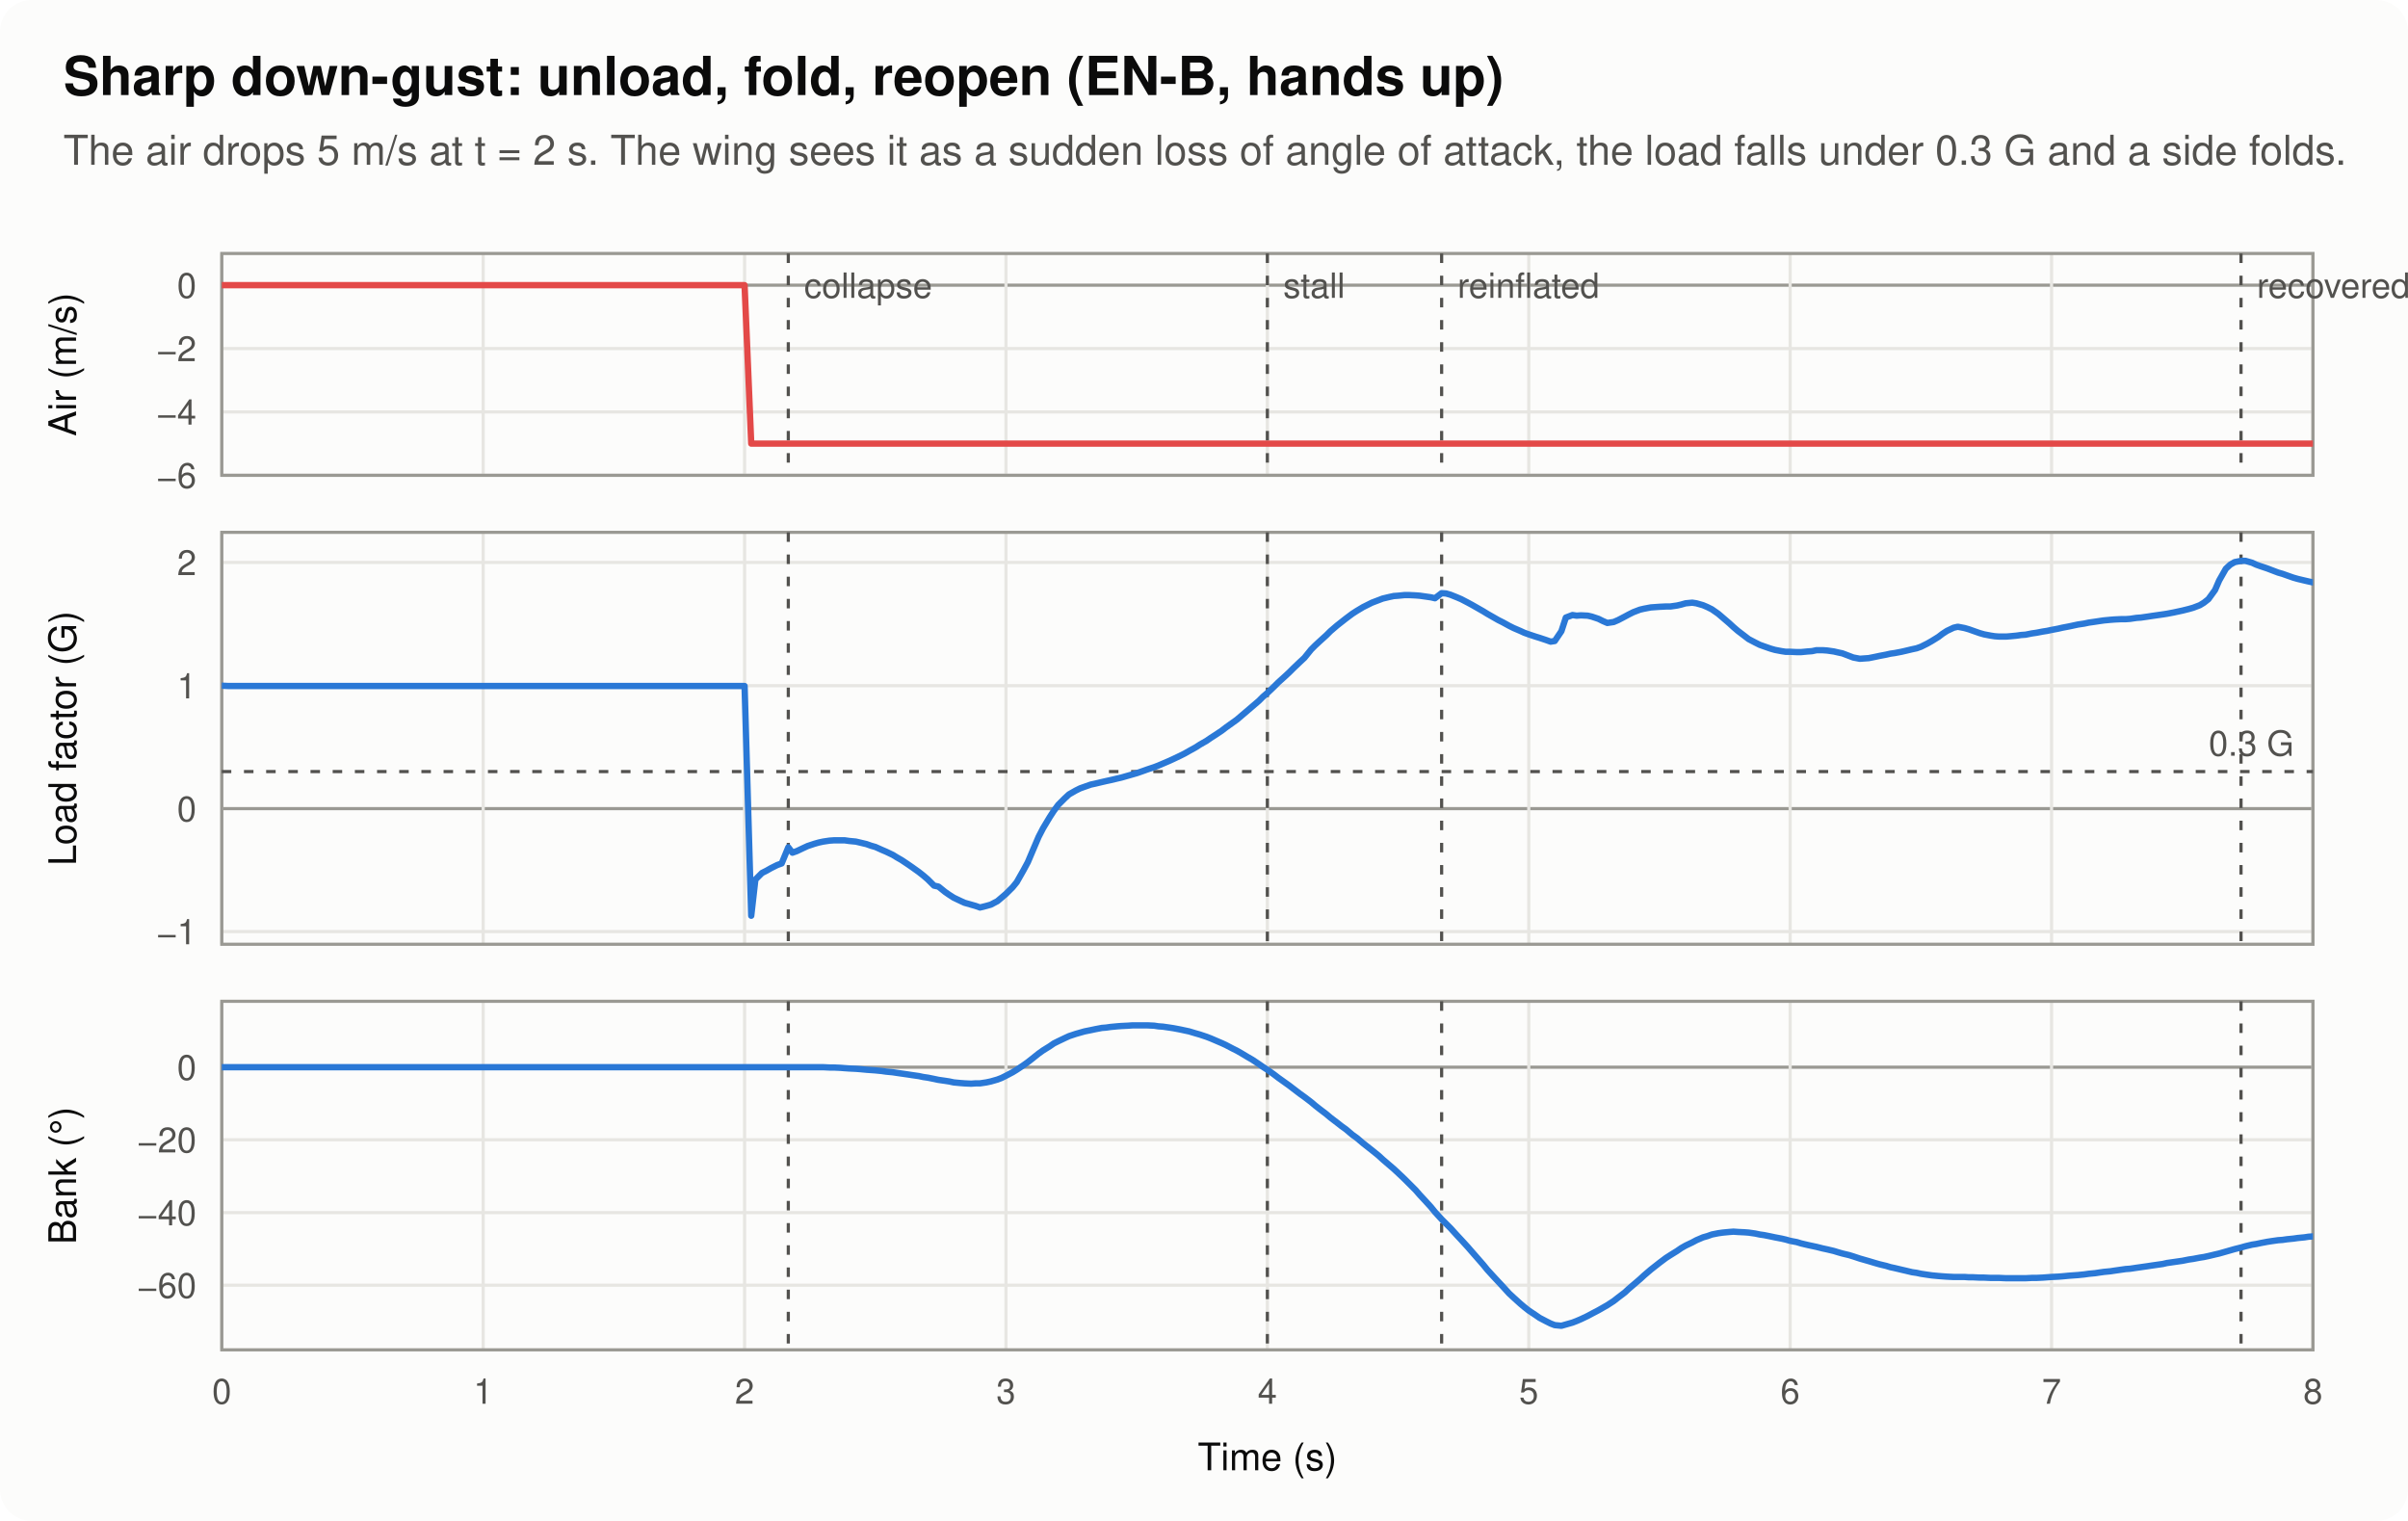
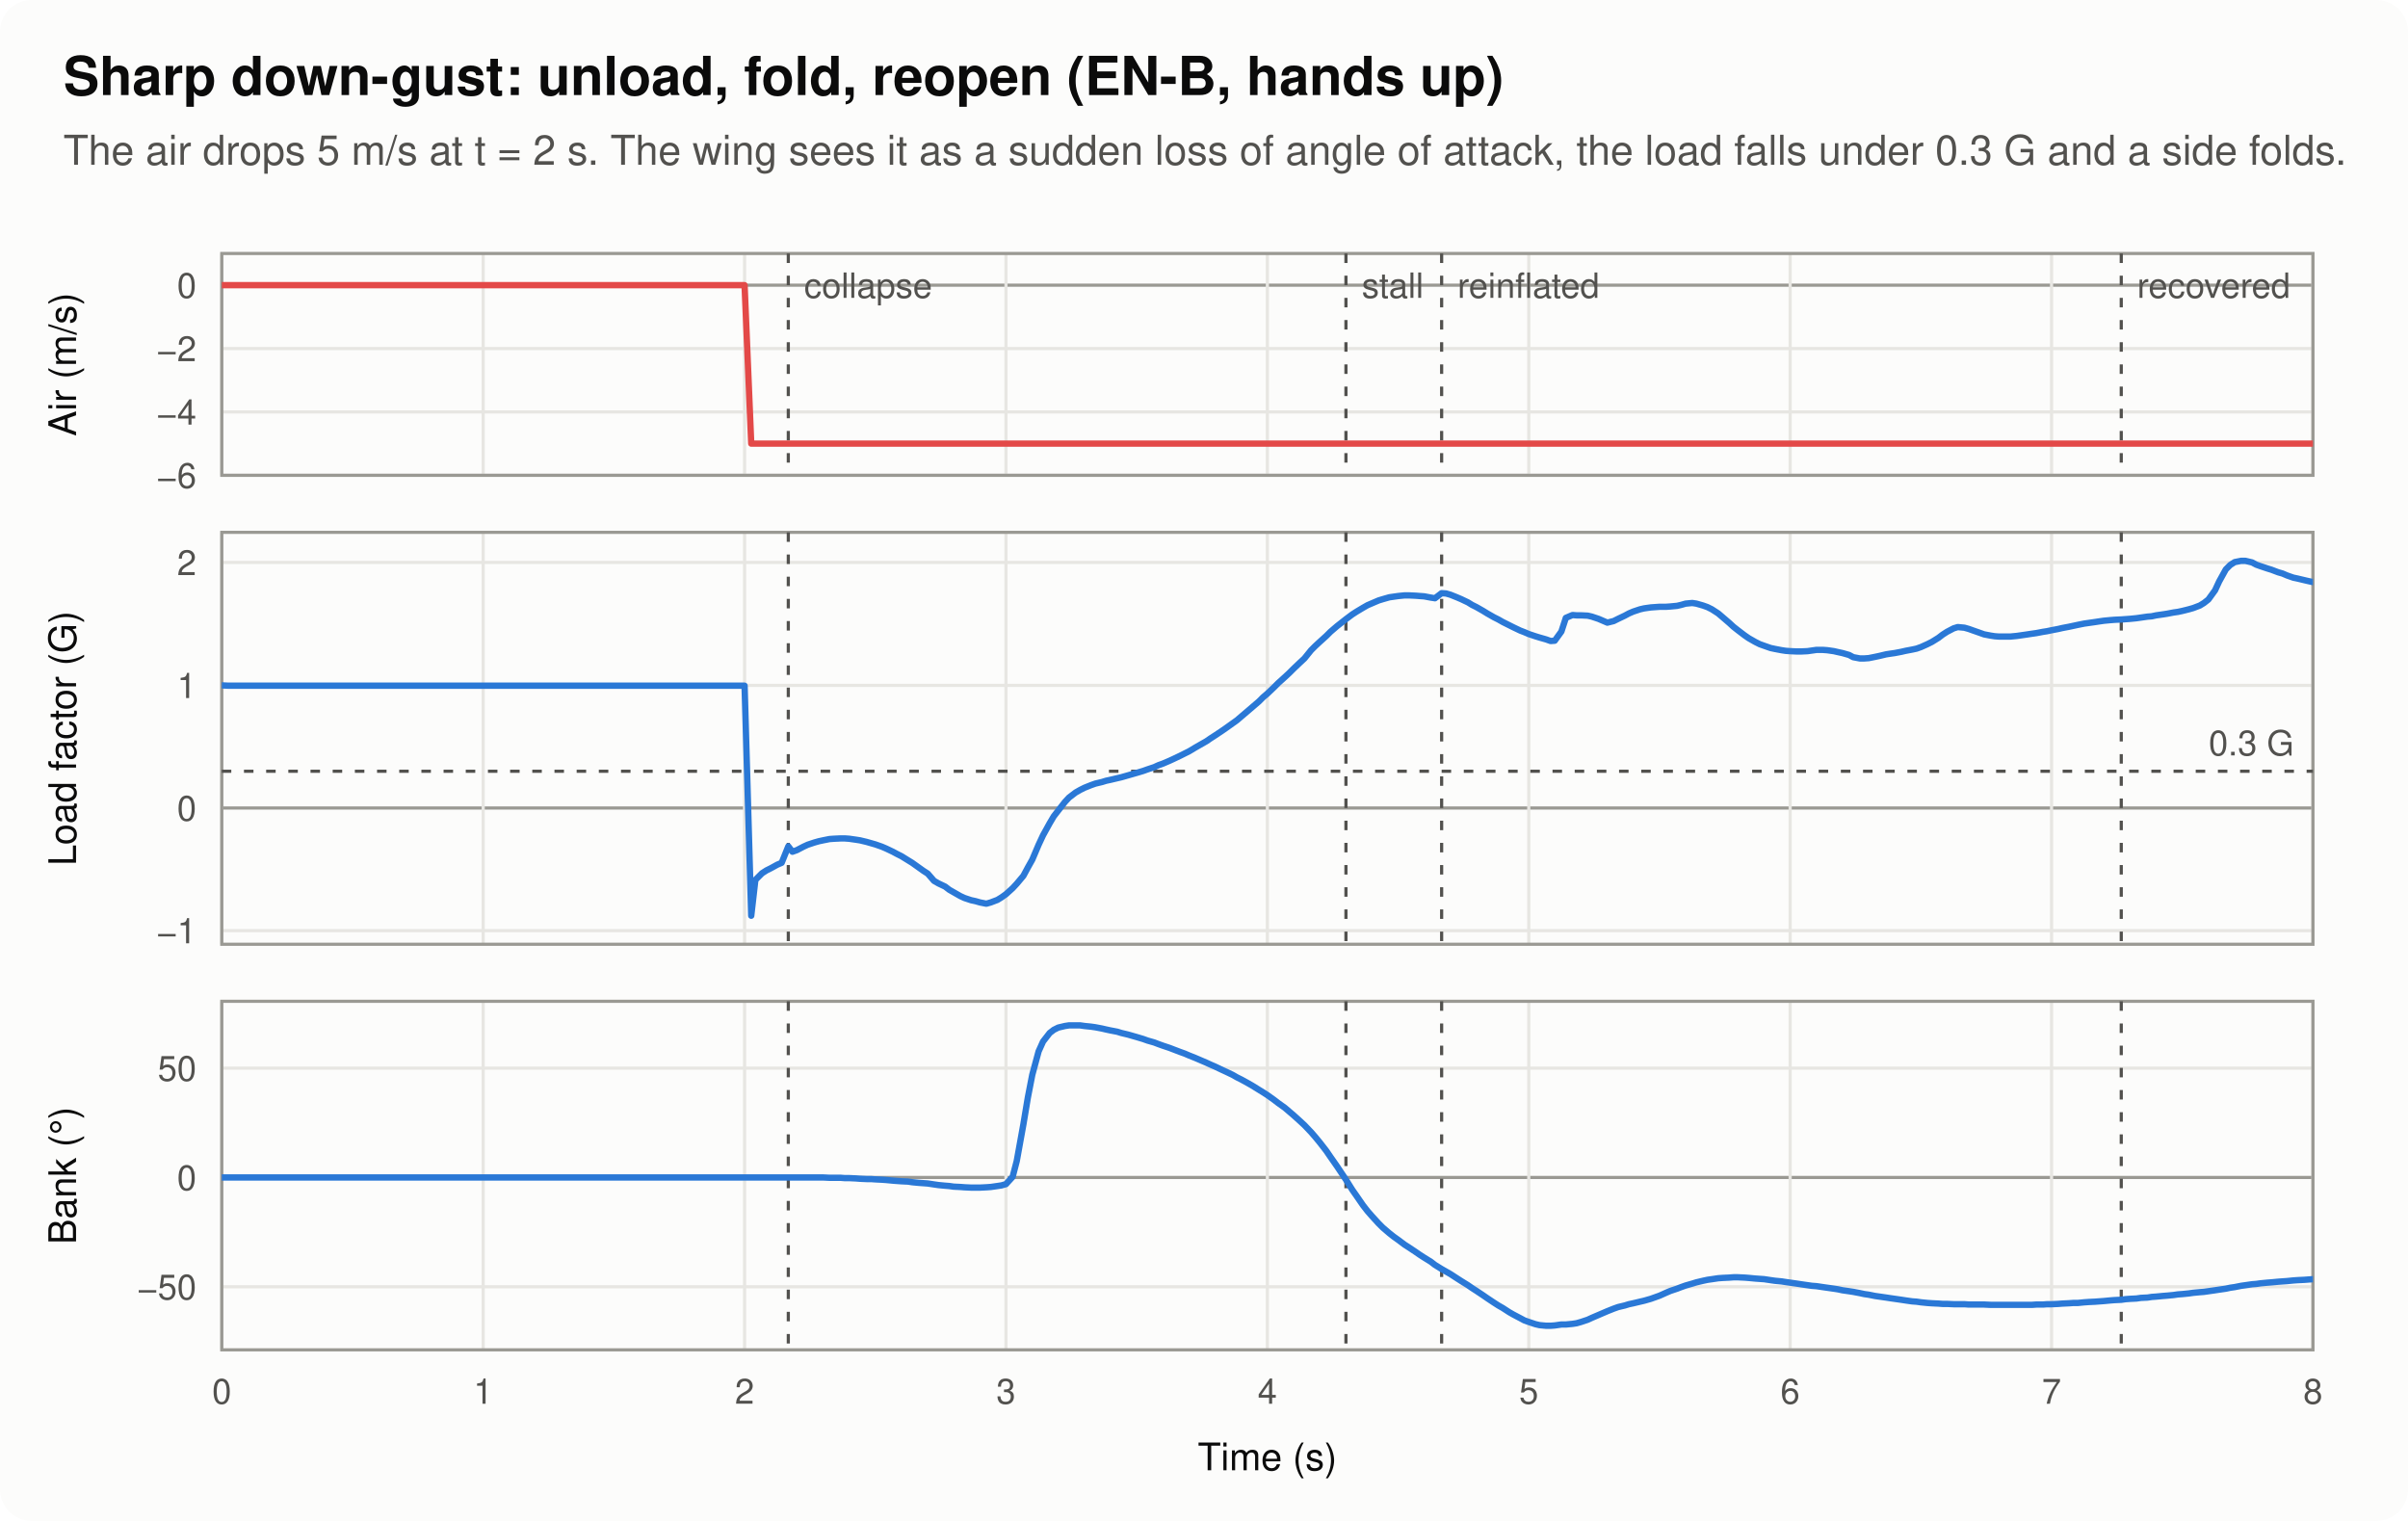
<svg xmlns="http://www.w3.org/2000/svg" width="760" height="480" viewBox="0 0 760 480" font-family="-apple-system, 'Segoe UI', Helvetica, Arial, sans-serif" role="img" aria-label="Sharp down-gust: unload, fold, reopen (EN-B, hands up)">
  <rect width="100%" height="100%" rx="10" fill="#fcfcfb" />
  <text x="20" y="30" font-size="17" font-weight="600" fill="#0b0b0b">Sharp down-gust: unload, fold, reopen (EN-B, hands up)</text>
  <text x="20" y="52" font-size="13" fill="#52514e">The air drops 5 m/s at t = 2 s. The wing sees it as a sudden loss of angle of attack, the load falls under 0.3 G and a side folds.</text>
  <clipPath id="clip0">
    <rect x="70" y="80" width="660" height="70" />
  </clipPath>
  <line x1="70" y1="150.0" x2="730" y2="150.0" stroke="#e7e6e2" stroke-width="1" />
  <text x="62" y="154" font-size="11" fill="#52514e" text-anchor="end">−6</text>
  <line x1="70" y1="130.0" x2="730" y2="130.0" stroke="#e7e6e2" stroke-width="1" />
  <text x="62" y="134" font-size="11" fill="#52514e" text-anchor="end">−4</text>
  <line x1="70" y1="110.0" x2="730" y2="110.0" stroke="#e7e6e2" stroke-width="1" />
  <text x="62" y="114" font-size="11" fill="#52514e" text-anchor="end">−2</text>
  <line x1="70" y1="90.0" x2="730" y2="90.0" stroke="#9a9993" stroke-width="1" />
  <text x="62" y="94" font-size="11" fill="#52514e" text-anchor="end">0</text>
  <line x1="70.0" y1="80" x2="70.0" y2="150" stroke="#e7e6e2" stroke-width="1" />
  <line x1="152.5" y1="80" x2="152.5" y2="150" stroke="#e7e6e2" stroke-width="1" />
  <line x1="235.0" y1="80" x2="235.0" y2="150" stroke="#e7e6e2" stroke-width="1" />
  <line x1="317.5" y1="80" x2="317.5" y2="150" stroke="#e7e6e2" stroke-width="1" />
  <line x1="400.0" y1="80" x2="400.0" y2="150" stroke="#e7e6e2" stroke-width="1" />
  <line x1="482.5" y1="80" x2="482.5" y2="150" stroke="#e7e6e2" stroke-width="1" />
  <line x1="565.0" y1="80" x2="565.0" y2="150" stroke="#e7e6e2" stroke-width="1" />
  <line x1="647.5" y1="80" x2="647.5" y2="150" stroke="#e7e6e2" stroke-width="1" />
  <line x1="730.0" y1="80" x2="730.0" y2="150" stroke="#e7e6e2" stroke-width="1" />
  <rect x="70" y="80" width="660" height="70" fill="none" stroke="#9a9993" stroke-width="1" />
  <text transform="translate(24 115) rotate(-90)" font-size="12" fill="#0b0b0b" text-anchor="middle">Air (m/s)</text>
  <line x1="248.8" y1="80" x2="248.8" y2="150" stroke="#52514e" stroke-width="1" stroke-dasharray="3 4" />
  <text x="253.8" y="94" font-size="11" fill="#52514e">collapse</text>
-   <line x1="400.0" y1="80" x2="400.0" y2="150" stroke="#52514e" stroke-width="1" stroke-dasharray="3 4" />
-   <text x="405" y="94" font-size="11" fill="#52514e">stall</text>
+   <line x1="424.8" y1="80" x2="424.8" y2="150" stroke="#52514e" stroke-width="1" stroke-dasharray="3 4" />
+   <text x="429.8" y="94" font-size="11" fill="#52514e">stall</text>
  <line x1="455.0" y1="80" x2="455.0" y2="150" stroke="#52514e" stroke-width="1" stroke-dasharray="3 4" />
  <text x="460" y="94" font-size="11" fill="#52514e">reinflated</text>
-   <line x1="707.3" y1="80" x2="707.3" y2="150" stroke="#52514e" stroke-width="1" stroke-dasharray="3 4" />
-   <text x="712.3" y="94" font-size="11" fill="#52514e">recovered</text>
+   <line x1="669.5" y1="80" x2="669.5" y2="150" stroke="#52514e" stroke-width="1" stroke-dasharray="3 4" />
+   <text x="674.5" y="94" font-size="11" fill="#52514e">recovered</text>
  <polyline clip-path="url(#clip0)" points="70.0,90.0 72.1,90.0 73.4,90.0 75.5,90.0 76.9,90.0 78.3,90.0 80.3,90.0 81.7,90.0 83.8,90.0 85.1,90.0 86.5,90.0 88.6,90.0 89.9,90.0 92.0,90.0 93.4,90.0 94.8,90.0 96.8,90.0 98.2,90.0 100.3,90.0 101.6,90.0 103.0,90.0 105.1,90.0 106.4,90.0 108.5,90.0 109.9,90.0 111.3,90.0 113.3,90.0 114.7,90.0 116.8,90.0 118.1,90.0 119.5,90.0 121.6,90.0 122.9,90.0 125.0,90.0 126.4,90.0 127.8,90.0 129.8,90.0 131.2,90.0 133.3,90.0 134.6,90.0 136.0,90.0 138.1,90.0 139.4,90.0 141.5,90.0 142.9,90.0 144.3,90.0 146.3,90.0 147.7,90.0 149.8,90.0 151.1,90.0 152.5,90.0 154.6,90.0 155.9,90.0 158.0,90.0 159.4,90.0 160.8,90.0 162.8,90.0 164.2,90.0 166.3,90.0 167.6,90.0 169.0,90.0 171.1,90.0 172.4,90.0 174.5,90.0 175.9,90.0 177.3,90.0 179.3,90.0 180.7,90.0 182.8,90.0 184.1,90.0 185.5,90.0 187.6,90.0 188.9,90.0 191.0,90.0 192.4,90.0 193.8,90.0 195.8,90.0 197.2,90.0 199.3,90.0 200.6,90.0 202.0,90.0 204.1,90.0 205.4,90.0 207.5,90.0 208.9,90.0 210.3,90.0 212.3,90.0 213.7,90.0 215.8,90.0 217.1,90.0 218.5,90.0 220.6,90.0 221.9,90.0 224.0,90.0 225.4,90.0 226.8,90.0 228.8,90.0 230.2,90.0 232.3,90.0 233.6,90.0 235.0,90.0 237.1,140.0 238.4,140.0 240.5,140.0 241.9,140.0 243.3,140.0 245.3,140.0 246.7,140.0 248.8,140.0 250.1,140.0 251.5,140.0 253.6,140.0 254.9,140.0 257.0,140.0 258.4,140.0 259.8,140.0 261.8,140.0 263.2,140.0 265.3,140.0 266.6,140.0 268.0,140.0 270.1,140.0 271.4,140.0 273.5,140.0 274.9,140.0 276.3,140.0 278.3,140.0 279.7,140.0 281.8,140.0 283.1,140.0 284.5,140.0 286.6,140.0 287.9,140.0 290.0,140.0 291.4,140.0 292.8,140.0 294.8,140.0 296.2,140.0 298.3,140.0 299.6,140.0 301.0,140.0 303.1,140.0 304.4,140.0 306.5,140.0 307.9,140.0 309.3,140.0 311.3,140.0 312.7,140.0 314.8,140.0 316.1,140.0 317.5,140.0 319.6,140.0 320.9,140.0 323.0,140.0 324.4,140.0 325.8,140.0 327.8,140.0 329.2,140.0 331.3,140.0 332.6,140.0 334.0,140.0 336.1,140.0 337.4,140.0 339.5,140.0 340.9,140.0 342.3,140.0 344.3,140.0 345.7,140.0 347.8,140.0 349.1,140.0 350.5,140.0 352.6,140.0 353.9,140.0 356.0,140.0 357.4,140.0 358.8,140.0 360.8,140.0 362.2,140.0 364.3,140.0 365.6,140.0 367.0,140.0 369.1,140.0 370.4,140.0 372.5,140.0 373.9,140.0 375.3,140.0 377.3,140.0 378.7,140.0 380.8,140.0 382.1,140.0 383.5,140.0 385.6,140.0 386.9,140.0 389.0,140.0 390.4,140.0 391.8,140.0 393.8,140.0 395.2,140.0 397.3,140.0 398.6,140.0 400.0,140.0 402.1,140.0 403.4,140.0 405.5,140.0 406.9,140.0 408.2,140.0 410.3,140.0 411.7,140.0 413.8,140.0 415.1,140.0 416.5,140.0 418.6,140.0 419.9,140.0 422.0,140.0 423.4,140.0 424.8,140.0 426.8,140.0 428.2,140.0 430.2,140.0 431.6,140.0 433.0,140.0 435.1,140.0 436.4,140.0 438.5,140.0 439.9,140.0 441.3,140.0 443.3,140.0 444.7,140.0 446.8,140.0 448.1,140.0 449.5,140.0 451.6,140.0 452.9,140.0 455.0,140.0 456.4,140.0 457.8,140.0 459.8,140.0 461.2,140.0 463.3,140.0 464.6,140.0 466.0,140.0 468.1,140.0 469.4,140.0 471.5,140.0 472.9,140.0 474.3,140.0 476.3,140.0 477.7,140.0 479.8,140.0 481.1,140.0 482.5,140.0 484.6,140.0 485.9,140.0 488.0,140.0 489.4,140.0 490.7,140.0 492.8,140.0 494.2,140.0 496.3,140.0 497.6,140.0 499.0,140.0 501.1,140.0 502.4,140.0 504.5,140.0 505.9,140.0 507.3,140.0 509.3,140.0 510.7,140.0 512.8,140.0 514.1,140.0 515.5,140.0 517.6,140.0 518.9,140.0 521.0,140.0 522.4,140.0 523.8,140.0 525.8,140.0 527.2,140.0 529.3,140.0 530.6,140.0 532.0,140.0 534.1,140.0 535.4,140.0 537.5,140.0 538.9,140.0 540.3,140.0 542.3,140.0 543.7,140.0 545.8,140.0 547.1,140.0 548.5,140.0 550.6,140.0 551.9,140.0 554.0,140.0 555.4,140.0 556.8,140.0 558.8,140.0 560.2,140.0 562.3,140.0 563.6,140.0 565.0,140.0 567.1,140.0 568.4,140.0 570.5,140.0 571.9,140.0 573.3,140.0 575.3,140.0 576.7,140.0 578.8,140.0 580.1,140.0 581.5,140.0 583.6,140.0 584.9,140.0 587.0,140.0 588.4,140.0 589.8,140.0 591.8,140.0 593.2,140.0 595.3,140.0 596.6,140.0 598.0,140.0 600.1,140.0 601.4,140.0 603.5,140.0 604.9,140.0 606.3,140.0 608.3,140.0 609.7,140.0 611.8,140.0 613.1,140.0 614.5,140.0 616.6,140.0 617.9,140.0 620.0,140.0 621.4,140.0 622.8,140.0 624.8,140.0 626.2,140.0 628.3,140.0 629.6,140.0 631.0,140.0 633.1,140.0 634.4,140.0 636.5,140.0 637.9,140.0 639.3,140.0 641.3,140.0 642.7,140.0 644.8,140.0 646.1,140.0 647.5,140.0 649.6,140.0 650.9,140.0 653.0,140.0 654.4,140.0 655.8,140.0 657.8,140.0 659.2,140.0 661.3,140.0 662.6,140.0 664.0,140.0 666.1,140.0 667.4,140.0 669.5,140.0 670.9,140.0 672.3,140.0 674.3,140.0 675.7,140.0 677.8,140.0 679.1,140.0 680.5,140.0 682.6,140.0 683.9,140.0 686.0,140.0 687.4,140.0 688.8,140.0 690.8,140.0 692.2,140.0 694.3,140.0 695.6,140.0 697.0,140.0 699.1,140.0 700.4,140.0 702.5,140.0 703.9,140.0 705.3,140.0 707.3,140.0 708.7,140.0 710.8,140.0 712.1,140.0 713.5,140.0 715.6,140.0 716.9,140.0 719.0,140.0 720.4,140.0 721.8,140.0 723.8,140.0 725.2,140.0 727.3,140.0 728.6,140.0 730.0,140.0" fill="none" stroke="#e34948" stroke-width="2" stroke-linejoin="round" stroke-linecap="round" />
  <clipPath id="clip1">
    <rect x="70" y="168" width="660" height="130" />
  </clipPath>
-   <line x1="70" y1="294.0" x2="730" y2="294.0" stroke="#e7e6e2" stroke-width="1" />
-   <text x="62" y="298" font-size="11" fill="#52514e" text-anchor="end">−1</text>
-   <line x1="70" y1="255.2" x2="730" y2="255.2" stroke="#9a9993" stroke-width="1" />
-   <text x="62" y="259.2" font-size="11" fill="#52514e" text-anchor="end">0</text>
-   <line x1="70" y1="216.4" x2="730" y2="216.4" stroke="#e7e6e2" stroke-width="1" />
-   <text x="62" y="220.4" font-size="11" fill="#52514e" text-anchor="end">1</text>
+   <line x1="70" y1="293.7" x2="730" y2="293.7" stroke="#e7e6e2" stroke-width="1" />
+   <text x="62" y="297.7" font-size="11" fill="#52514e" text-anchor="end">−1</text>
+   <line x1="70" y1="255.0" x2="730" y2="255.0" stroke="#9a9993" stroke-width="1" />
+   <text x="62" y="259" font-size="11" fill="#52514e" text-anchor="end">0</text>
+   <line x1="70" y1="216.3" x2="730" y2="216.3" stroke="#e7e6e2" stroke-width="1" />
+   <text x="62" y="220.3" font-size="11" fill="#52514e" text-anchor="end">1</text>
  <line x1="70" y1="177.5" x2="730" y2="177.5" stroke="#e7e6e2" stroke-width="1" />
  <text x="62" y="181.5" font-size="11" fill="#52514e" text-anchor="end">2</text>
  <line x1="70.0" y1="168" x2="70.0" y2="298" stroke="#e7e6e2" stroke-width="1" />
  <line x1="152.5" y1="168" x2="152.5" y2="298" stroke="#e7e6e2" stroke-width="1" />
  <line x1="235.0" y1="168" x2="235.0" y2="298" stroke="#e7e6e2" stroke-width="1" />
  <line x1="317.5" y1="168" x2="317.5" y2="298" stroke="#e7e6e2" stroke-width="1" />
  <line x1="400.0" y1="168" x2="400.0" y2="298" stroke="#e7e6e2" stroke-width="1" />
  <line x1="482.5" y1="168" x2="482.5" y2="298" stroke="#e7e6e2" stroke-width="1" />
  <line x1="565.0" y1="168" x2="565.0" y2="298" stroke="#e7e6e2" stroke-width="1" />
  <line x1="647.5" y1="168" x2="647.5" y2="298" stroke="#e7e6e2" stroke-width="1" />
  <line x1="730.0" y1="168" x2="730.0" y2="298" stroke="#e7e6e2" stroke-width="1" />
  <rect x="70" y="168" width="660" height="130" fill="none" stroke="#9a9993" stroke-width="1" />
  <text transform="translate(24 233) rotate(-90)" font-size="12" fill="#0b0b0b" text-anchor="middle">Load factor (G)</text>
-   <line x1="70" y1="243.5" x2="730" y2="243.5" stroke="#52514e" stroke-width="1" stroke-dasharray="3 4" />
-   <text x="724" y="238.5" font-size="11" fill="#52514e" text-anchor="end">0.3 G</text>
+   <line x1="70" y1="243.4" x2="730" y2="243.4" stroke="#52514e" stroke-width="1" stroke-dasharray="3 4" />
+   <text x="724" y="238.4" font-size="11" fill="#52514e" text-anchor="end">0.3 G</text>
  <line x1="248.8" y1="168" x2="248.8" y2="298" stroke="#52514e" stroke-width="1" stroke-dasharray="3 4" />
-   <line x1="400.0" y1="168" x2="400.0" y2="298" stroke="#52514e" stroke-width="1" stroke-dasharray="3 4" />
+   <line x1="424.8" y1="168" x2="424.8" y2="298" stroke="#52514e" stroke-width="1" stroke-dasharray="3 4" />
  <line x1="455.0" y1="168" x2="455.0" y2="298" stroke="#52514e" stroke-width="1" stroke-dasharray="3 4" />
-   <line x1="707.3" y1="168" x2="707.3" y2="298" stroke="#52514e" stroke-width="1" stroke-dasharray="3 4" />
-   <polyline clip-path="url(#clip1)" points="70.0,216.4 72.1,216.5 73.4,216.5 75.5,216.5 76.9,216.5 78.3,216.5 80.3,216.5 81.7,216.5 83.8,216.5 85.1,216.5 86.5,216.5 88.6,216.5 89.9,216.5 92.0,216.5 93.4,216.5 94.8,216.5 96.8,216.5 98.2,216.5 100.3,216.5 101.6,216.5 103.0,216.5 105.1,216.5 106.4,216.5 108.5,216.5 109.9,216.5 111.3,216.5 113.3,216.5 114.7,216.5 116.8,216.5 118.1,216.5 119.5,216.5 121.6,216.5 122.9,216.5 125.0,216.5 126.4,216.5 127.8,216.5 129.8,216.5 131.2,216.5 133.3,216.5 134.6,216.5 136.0,216.5 138.1,216.5 139.4,216.5 141.5,216.5 142.9,216.5 144.3,216.5 146.3,216.5 147.7,216.5 149.8,216.5 151.1,216.5 152.5,216.5 154.6,216.5 155.9,216.5 158.0,216.5 159.4,216.5 160.8,216.5 162.8,216.5 164.2,216.5 166.3,216.5 167.6,216.5 169.0,216.5 171.1,216.5 172.4,216.5 174.5,216.5 175.9,216.5 177.3,216.5 179.3,216.5 180.7,216.5 182.8,216.5 184.1,216.5 185.5,216.5 187.6,216.5 188.9,216.5 191.0,216.5 192.4,216.5 193.8,216.5 195.8,216.5 197.2,216.5 199.3,216.5 200.6,216.5 202.0,216.5 204.1,216.5 205.4,216.5 207.5,216.5 208.9,216.5 210.3,216.5 212.3,216.5 213.7,216.5 215.8,216.5 217.1,216.5 218.5,216.5 220.6,216.5 221.9,216.5 224.0,216.5 225.4,216.5 226.8,216.5 228.8,216.5 230.2,216.5 232.3,216.5 233.6,216.5 235.0,216.5 237.1,289.0 238.4,277.6 240.5,275.5 241.9,274.8 243.3,274.0 245.3,273.0 246.7,272.5 248.8,267.4 250.1,269.1 251.5,268.6 253.6,267.6 254.9,267.0 257.0,266.3 258.4,265.9 259.8,265.6 261.8,265.3 263.2,265.2 265.3,265.2 266.6,265.2 268.0,265.4 270.1,265.6 271.4,265.9 273.5,266.4 274.9,266.9 276.3,267.3 278.3,268.2 279.7,268.8 281.8,269.8 283.1,270.6 284.5,271.4 286.6,272.8 287.9,273.7 290.0,275.2 291.4,276.3 292.8,277.5 294.8,279.5 296.2,279.8 298.3,281.5 299.6,282.4 301.0,283.3 303.1,284.3 304.4,284.9 306.5,285.5 307.9,285.9 309.3,286.4 311.3,285.9 312.7,285.5 314.8,284.4 316.1,283.3 317.5,282.1 319.6,280.0 320.9,278.4 323.0,274.7 324.4,272.1 325.8,268.8 327.8,264.1 329.2,261.4 331.3,257.9 332.6,255.9 334.0,254.0 336.1,251.9 337.4,250.7 339.5,249.5 340.9,248.8 342.3,248.3 344.3,247.6 345.7,247.3 347.8,246.8 349.1,246.5 350.5,246.2 352.6,245.7 353.9,245.4 356.0,244.8 357.4,244.4 358.8,244.0 360.8,243.3 362.2,242.8 364.3,242.1 365.6,241.6 367.0,241.0 369.1,240.1 370.4,239.5 372.5,238.5 373.9,237.8 375.3,237.0 377.3,235.9 378.7,235.0 380.8,233.8 382.1,232.9 383.5,232.0 385.6,230.6 386.9,229.6 389.0,228.1 390.4,227.1 391.8,225.9 393.8,224.2 395.2,223.0 397.3,221.2 398.6,219.9 400.0,218.7 402.1,216.7 403.4,215.4 405.5,213.5 406.9,212.2 408.2,210.9 410.3,208.9 411.7,207.6 413.8,205.0 415.1,203.7 416.5,202.4 418.6,200.5 419.9,199.2 422.0,197.4 423.4,196.3 424.8,195.2 426.8,193.7 428.2,192.8 430.2,191.6 431.6,190.9 433.0,190.2 435.1,189.4 436.4,188.9 438.5,188.4 439.9,188.1 441.3,188.0 443.3,187.8 444.7,187.8 446.8,187.9 448.1,188.0 449.5,188.2 451.6,188.5 452.9,188.8 455.0,187.2 456.4,187.3 457.8,187.7 459.8,188.5 461.2,189.1 463.3,190.2 464.6,190.9 466.0,191.7 468.1,192.9 469.4,193.7 471.5,194.9 472.9,195.7 474.3,196.4 476.3,197.5 477.7,198.2 479.8,199.1 481.1,199.7 482.5,200.2 484.6,200.9 485.9,201.3 488.0,202.0 489.4,202.5 490.7,202.3 492.8,199.2 494.2,194.9 496.3,194.1 497.6,194.3 499.0,194.2 501.1,194.3 502.4,194.6 504.5,195.3 505.9,196.0 507.3,196.6 509.3,196.3 510.7,195.7 512.8,194.6 514.1,193.9 515.5,193.2 517.6,192.4 518.9,192.1 521.0,191.7 522.4,191.6 523.8,191.5 525.8,191.4 527.2,191.4 529.3,191.1 530.6,190.8 532.0,190.4 534.1,190.2 535.4,190.4 537.5,191.0 538.9,191.6 540.3,192.3 542.3,193.7 543.7,194.9 545.8,196.7 547.1,197.9 548.5,199.1 550.6,200.7 551.9,201.7 554.0,202.8 555.4,203.5 556.8,204.0 558.8,204.7 560.2,205.1 562.3,205.5 563.6,205.7 565.0,205.7 567.1,205.8 568.4,205.8 570.5,205.6 571.9,205.5 573.3,205.2 575.3,205.2 576.7,205.3 578.8,205.6 580.1,205.9 581.5,206.2 583.6,207.0 584.9,207.5 587.0,207.9 588.4,207.8 589.8,207.7 591.8,207.3 593.2,207.0 595.3,206.6 596.6,206.3 598.0,206.1 600.1,205.7 601.4,205.4 603.5,204.9 604.9,204.6 606.3,204.1 608.3,203.1 609.7,202.3 611.8,201.0 613.1,200.0 614.5,199.1 616.6,198.1 617.9,197.8 620.0,198.2 621.4,198.6 622.8,199.1 624.8,199.8 626.2,200.2 628.3,200.6 629.6,200.8 631.0,200.9 633.1,200.9 634.4,200.8 636.5,200.6 637.9,200.4 639.3,200.3 641.3,199.9 642.7,199.7 644.8,199.3 646.1,199.1 647.5,198.8 649.6,198.4 650.9,198.1 653.0,197.7 654.4,197.4 655.8,197.1 657.8,196.8 659.2,196.5 661.3,196.2 662.6,196.0 664.0,195.8 666.1,195.6 667.4,195.5 669.5,195.4 670.9,195.4 672.3,195.3 674.3,195.0 675.7,194.9 677.8,194.6 679.1,194.4 680.5,194.2 682.6,193.9 683.9,193.7 686.0,193.3 687.4,193.0 688.8,192.7 690.8,192.2 692.2,191.8 694.3,191.0 695.6,190.2 697.0,189.1 699.1,186.2 700.4,183.2 702.5,179.5 703.9,178.2 705.3,177.4 707.3,177.0 708.7,177.0 710.8,177.6 712.1,178.2 713.5,178.7 715.6,179.4 716.9,179.9 719.0,180.7 720.4,181.1 721.8,181.6 723.8,182.3 725.2,182.7 727.3,183.2 728.6,183.5 730.0,183.8" fill="none" stroke="#2a78d6" stroke-width="2" stroke-linejoin="round" stroke-linecap="round" />
+   <line x1="669.5" y1="168" x2="669.5" y2="298" stroke="#52514e" stroke-width="1" stroke-dasharray="3 4" />
+   <polyline clip-path="url(#clip1)" points="70.0,216.3 72.1,216.4 73.4,216.4 75.5,216.4 76.9,216.4 78.3,216.4 80.3,216.4 81.7,216.4 83.8,216.4 85.1,216.4 86.5,216.4 88.6,216.4 89.9,216.4 92.0,216.4 93.4,216.4 94.8,216.4 96.8,216.4 98.2,216.4 100.3,216.4 101.6,216.4 103.0,216.4 105.1,216.4 106.4,216.4 108.5,216.4 109.9,216.4 111.3,216.4 113.3,216.4 114.7,216.4 116.8,216.4 118.1,216.4 119.5,216.4 121.6,216.4 122.9,216.4 125.0,216.4 126.4,216.4 127.8,216.4 129.8,216.4 131.2,216.4 133.3,216.4 134.6,216.4 136.0,216.4 138.1,216.4 139.4,216.4 141.5,216.4 142.9,216.4 144.3,216.4 146.3,216.4 147.7,216.4 149.8,216.4 151.1,216.4 152.5,216.4 154.6,216.4 155.9,216.4 158.0,216.4 159.4,216.4 160.8,216.4 162.8,216.4 164.2,216.4 166.3,216.4 167.6,216.4 169.0,216.4 171.1,216.4 172.4,216.4 174.5,216.4 175.9,216.4 177.3,216.4 179.3,216.4 180.7,216.4 182.8,216.4 184.1,216.4 185.5,216.4 187.6,216.4 188.9,216.4 191.0,216.4 192.4,216.4 193.8,216.4 195.8,216.4 197.2,216.4 199.3,216.4 200.6,216.4 202.0,216.4 204.1,216.4 205.4,216.4 207.5,216.4 208.9,216.4 210.3,216.4 212.3,216.4 213.7,216.4 215.8,216.4 217.1,216.4 218.5,216.4 220.6,216.4 221.9,216.4 224.0,216.4 225.4,216.4 226.8,216.4 228.8,216.4 230.2,216.4 232.3,216.4 233.6,216.4 235.0,216.4 237.1,289.0 238.4,277.7 240.5,275.6 241.9,274.7 243.3,274.0 245.3,272.9 246.7,272.3 248.8,267.1 250.1,268.8 251.5,268.3 253.6,267.2 254.9,266.6 257.0,265.9 258.4,265.5 259.8,265.2 261.8,264.8 263.2,264.7 265.3,264.6 266.6,264.6 268.0,264.7 270.1,265.0 271.4,265.2 273.5,265.7 274.9,266.1 276.3,266.5 278.3,267.2 279.7,267.8 281.8,268.8 283.1,269.5 284.5,270.2 286.6,271.5 287.9,272.3 290.0,273.8 291.4,274.8 292.8,275.7 294.8,278.0 296.2,278.8 298.3,279.8 299.6,280.8 301.0,281.6 303.1,282.8 304.4,283.4 306.5,284.1 307.9,284.4 309.3,284.8 311.3,285.2 312.7,284.8 314.8,284.0 316.1,283.2 317.5,282.2 319.6,280.3 320.9,278.9 323.0,276.4 324.4,273.8 325.8,271.3 327.8,266.6 329.2,263.6 331.3,259.8 332.6,257.6 334.0,255.8 336.1,253.1 337.4,251.7 339.5,250.1 340.9,249.3 342.3,248.6 344.3,247.8 345.7,247.3 347.8,246.8 349.1,246.4 350.5,246.1 352.6,245.6 353.9,245.3 356.0,244.7 357.4,244.3 358.8,243.9 360.8,243.3 362.2,242.8 364.3,242.1 365.6,241.5 367.0,241.0 369.1,240.1 370.4,239.5 372.5,238.5 373.9,237.8 375.3,237.1 377.3,235.9 378.7,235.1 380.8,233.9 382.1,233.0 383.5,232.1 385.6,230.7 386.9,229.8 389.0,228.3 390.4,227.3 391.8,226.1 393.8,224.4 395.2,223.2 397.3,221.4 398.6,220.1 400.0,218.9 402.1,216.9 403.4,215.6 405.5,213.7 406.9,212.4 408.2,211.1 410.3,209.1 411.7,207.8 413.8,205.2 415.1,203.9 416.5,202.6 418.6,200.7 419.9,199.4 422.0,197.6 423.4,196.5 424.8,195.4 426.8,193.9 428.2,193.0 430.2,191.8 431.6,191.0 433.0,190.4 435.1,189.5 436.4,189.1 438.5,188.5 439.9,188.3 441.3,188.1 443.3,187.9 444.7,187.9 446.8,188.0 448.1,188.1 449.5,188.2 451.6,188.6 452.9,188.8 455.0,187.2 456.4,187.3 457.8,187.7 459.8,188.5 461.2,189.1 463.3,190.1 464.6,190.9 466.0,191.6 468.1,192.8 469.4,193.6 471.5,194.8 472.9,195.5 474.3,196.3 476.3,197.3 477.7,198.0 479.8,199.0 481.1,199.5 482.5,200.1 484.6,200.8 485.9,201.2 488.0,201.8 489.4,202.3 490.7,202.2 492.8,199.3 494.2,195.0 496.3,194.1 497.6,194.2 499.0,194.2 501.1,194.3 502.4,194.6 504.5,195.3 505.9,195.9 507.3,196.5 509.3,196.0 510.7,195.3 512.8,194.3 514.1,193.6 515.5,193.0 517.6,192.3 518.9,192.0 521.0,191.7 522.4,191.6 523.8,191.5 525.8,191.5 527.2,191.4 529.3,191.2 530.6,190.9 532.0,190.5 534.1,190.3 535.4,190.5 537.5,191.1 538.9,191.6 540.3,192.3 542.3,193.6 543.7,194.8 545.8,196.6 547.1,197.8 548.5,198.9 550.6,200.5 551.9,201.4 554.0,202.6 555.4,203.3 556.8,203.8 558.8,204.5 560.2,204.8 562.3,205.2 563.6,205.4 565.0,205.5 567.1,205.6 568.4,205.6 570.5,205.5 571.9,205.3 573.3,205.1 575.3,205.1 576.7,205.2 578.8,205.5 580.1,205.8 581.5,206.1 583.6,206.7 584.9,207.4 587.0,207.8 588.4,207.8 589.8,207.7 591.8,207.3 593.2,207.0 595.3,206.5 596.6,206.3 598.0,206.1 600.1,205.7 601.4,205.4 603.5,205.0 604.9,204.7 606.3,204.2 608.3,203.3 609.7,202.6 611.8,201.3 613.1,200.3 614.5,199.4 616.6,198.3 617.9,197.9 620.0,198.1 621.4,198.5 622.8,199.0 624.8,199.7 626.2,200.2 628.3,200.6 629.6,200.8 631.0,200.9 633.1,200.9 634.4,200.9 636.5,200.7 637.9,200.5 639.3,200.3 641.3,200.0 642.7,199.8 644.8,199.4 646.1,199.2 647.5,198.9 649.6,198.5 650.9,198.2 653.0,197.8 654.4,197.5 655.8,197.2 657.8,196.8 659.2,196.6 661.3,196.3 662.6,196.1 664.0,195.9 666.1,195.7 667.4,195.6 669.5,195.5 670.9,195.4 672.3,195.3 674.3,195.1 675.7,194.9 677.8,194.6 679.1,194.5 680.5,194.2 682.6,193.9 683.9,193.7 686.0,193.3 687.4,193.1 688.8,192.8 690.8,192.3 692.2,191.9 694.3,191.1 695.6,190.3 697.0,189.2 699.1,186.3 700.4,183.5 702.5,179.7 703.9,178.3 705.3,177.4 707.3,177.0 708.7,177.0 710.8,177.5 712.1,178.2 713.5,178.7 715.6,179.4 716.9,179.8 719.0,180.6 720.4,181.0 721.8,181.6 723.8,182.3 725.2,182.6 727.3,183.1 728.6,183.4 730.0,183.7" fill="none" stroke="#2a78d6" stroke-width="2" stroke-linejoin="round" stroke-linecap="round" />
  <clipPath id="clip2">
    <rect x="70" y="316" width="660" height="110" />
  </clipPath>
-   <line x1="70" y1="405.6" x2="730" y2="405.6" stroke="#e7e6e2" stroke-width="1" />
-   <text x="62" y="409.6" font-size="11" fill="#52514e" text-anchor="end">−60</text>
-   <line x1="70" y1="382.7" x2="730" y2="382.7" stroke="#e7e6e2" stroke-width="1" />
-   <text x="62" y="386.7" font-size="11" fill="#52514e" text-anchor="end">−40</text>
-   <line x1="70" y1="359.7" x2="730" y2="359.7" stroke="#e7e6e2" stroke-width="1" />
-   <text x="62" y="363.7" font-size="11" fill="#52514e" text-anchor="end">−20</text>
-   <line x1="70" y1="336.8" x2="730" y2="336.8" stroke="#9a9993" stroke-width="1" />
-   <text x="62" y="340.8" font-size="11" fill="#52514e" text-anchor="end">0</text>
+   <line x1="70" y1="406.1" x2="730" y2="406.1" stroke="#e7e6e2" stroke-width="1" />
+   <text x="62" y="410.1" font-size="11" fill="#52514e" text-anchor="end">−50</text>
+   <line x1="70" y1="371.6" x2="730" y2="371.6" stroke="#9a9993" stroke-width="1" />
+   <text x="62" y="375.6" font-size="11" fill="#52514e" text-anchor="end">0</text>
+   <line x1="70" y1="337.1" x2="730" y2="337.1" stroke="#e7e6e2" stroke-width="1" />
+   <text x="62" y="341.1" font-size="11" fill="#52514e" text-anchor="end">50</text>
  <line x1="70.0" y1="316" x2="70.0" y2="426" stroke="#e7e6e2" stroke-width="1" />
  <text x="70.0" y="443" font-size="11" fill="#52514e" text-anchor="middle">0</text>
  <line x1="152.5" y1="316" x2="152.5" y2="426" stroke="#e7e6e2" stroke-width="1" />
  <text x="152.5" y="443" font-size="11" fill="#52514e" text-anchor="middle">1</text>
  <line x1="235.0" y1="316" x2="235.0" y2="426" stroke="#e7e6e2" stroke-width="1" />
  <text x="235.0" y="443" font-size="11" fill="#52514e" text-anchor="middle">2</text>
  <line x1="317.5" y1="316" x2="317.5" y2="426" stroke="#e7e6e2" stroke-width="1" />
  <text x="317.5" y="443" font-size="11" fill="#52514e" text-anchor="middle">3</text>
  <line x1="400.0" y1="316" x2="400.0" y2="426" stroke="#e7e6e2" stroke-width="1" />
  <text x="400.0" y="443" font-size="11" fill="#52514e" text-anchor="middle">4</text>
  <line x1="482.5" y1="316" x2="482.5" y2="426" stroke="#e7e6e2" stroke-width="1" />
  <text x="482.5" y="443" font-size="11" fill="#52514e" text-anchor="middle">5</text>
  <line x1="565.0" y1="316" x2="565.0" y2="426" stroke="#e7e6e2" stroke-width="1" />
  <text x="565.0" y="443" font-size="11" fill="#52514e" text-anchor="middle">6</text>
  <line x1="647.5" y1="316" x2="647.5" y2="426" stroke="#e7e6e2" stroke-width="1" />
  <text x="647.5" y="443" font-size="11" fill="#52514e" text-anchor="middle">7</text>
  <line x1="730.0" y1="316" x2="730.0" y2="426" stroke="#e7e6e2" stroke-width="1" />
  <text x="730.0" y="443" font-size="11" fill="#52514e" text-anchor="middle">8</text>
  <rect x="70" y="316" width="660" height="110" fill="none" stroke="#9a9993" stroke-width="1" />
  <text transform="translate(24 371) rotate(-90)" font-size="12" fill="#0b0b0b" text-anchor="middle">Bank (°)</text>
  <line x1="248.8" y1="316" x2="248.8" y2="426" stroke="#52514e" stroke-width="1" stroke-dasharray="3 4" />
-   <line x1="400.0" y1="316" x2="400.0" y2="426" stroke="#52514e" stroke-width="1" stroke-dasharray="3 4" />
+   <line x1="424.8" y1="316" x2="424.8" y2="426" stroke="#52514e" stroke-width="1" stroke-dasharray="3 4" />
  <line x1="455.0" y1="316" x2="455.0" y2="426" stroke="#52514e" stroke-width="1" stroke-dasharray="3 4" />
-   <line x1="707.3" y1="316" x2="707.3" y2="426" stroke="#52514e" stroke-width="1" stroke-dasharray="3 4" />
-   <polyline clip-path="url(#clip2)" points="70.0,336.8 72.1,336.8 73.4,336.8 75.5,336.8 76.9,336.8 78.3,336.8 80.3,336.8 81.7,336.8 83.8,336.8 85.1,336.8 86.5,336.8 88.6,336.8 89.9,336.8 92.0,336.8 93.4,336.8 94.8,336.8 96.8,336.8 98.2,336.8 100.3,336.8 101.6,336.8 103.0,336.8 105.1,336.8 106.4,336.8 108.5,336.8 109.9,336.8 111.3,336.8 113.3,336.8 114.7,336.8 116.8,336.8 118.1,336.8 119.5,336.8 121.6,336.8 122.9,336.8 125.0,336.8 126.4,336.8 127.8,336.8 129.8,336.8 131.2,336.8 133.3,336.8 134.6,336.8 136.0,336.8 138.1,336.8 139.4,336.8 141.5,336.8 142.9,336.8 144.3,336.8 146.3,336.8 147.7,336.8 149.8,336.8 151.1,336.8 152.5,336.8 154.6,336.8 155.9,336.8 158.0,336.8 159.4,336.8 160.8,336.8 162.8,336.8 164.2,336.8 166.3,336.8 167.6,336.8 169.0,336.8 171.1,336.8 172.4,336.8 174.5,336.8 175.9,336.8 177.3,336.8 179.3,336.8 180.7,336.8 182.8,336.8 184.1,336.8 185.5,336.8 187.6,336.8 188.9,336.8 191.0,336.8 192.4,336.8 193.8,336.8 195.8,336.8 197.2,336.8 199.3,336.8 200.6,336.8 202.0,336.8 204.1,336.8 205.4,336.8 207.5,336.8 208.9,336.8 210.3,336.8 212.3,336.8 213.7,336.8 215.8,336.8 217.1,336.8 218.5,336.8 220.6,336.8 221.9,336.8 224.0,336.8 225.4,336.8 226.8,336.8 228.8,336.8 230.2,336.8 232.3,336.8 233.6,336.8 235.0,336.8 237.1,336.8 238.4,336.8 240.5,336.8 241.9,336.8 243.3,336.8 245.3,336.8 246.7,336.8 248.8,336.8 250.1,336.8 251.5,336.8 253.6,336.8 254.9,336.8 257.0,336.8 258.4,336.8 259.8,336.8 261.8,336.9 263.2,336.9 265.3,337.0 266.6,337.1 268.0,337.2 270.1,337.3 271.4,337.4 273.5,337.6 274.9,337.7 276.3,337.8 278.3,338.0 279.7,338.2 281.8,338.4 283.1,338.6 284.5,338.8 286.6,339.1 287.9,339.3 290.0,339.6 291.4,339.9 292.8,340.1 294.8,340.5 296.2,340.8 298.3,341.1 299.6,341.3 301.0,341.6 303.1,341.8 304.4,341.9 306.5,342.0 307.9,341.9 309.3,341.9 311.3,341.6 312.7,341.3 314.8,340.7 316.1,340.2 317.5,339.5 319.6,338.4 320.9,337.6 323.0,336.2 324.4,335.2 325.8,334.1 327.8,332.5 329.2,331.5 331.3,330.2 332.6,329.3 334.0,328.6 336.1,327.6 337.4,327.0 339.5,326.3 340.9,325.9 342.3,325.5 344.3,325.1 345.7,324.8 347.8,324.4 349.1,324.3 350.5,324.1 352.6,323.9 353.9,323.8 356.0,323.7 357.4,323.6 358.8,323.6 360.8,323.6 362.2,323.6 364.3,323.7 365.6,323.9 367.0,324.0 369.1,324.3 370.4,324.5 372.5,324.9 373.9,325.2 375.3,325.5 377.3,326.1 378.7,326.5 380.8,327.2 382.1,327.7 383.5,328.3 385.6,329.2 386.9,329.8 389.0,330.9 390.4,331.6 391.8,332.4 393.8,333.6 395.2,334.4 397.3,335.8 398.6,336.7 400.0,337.6 402.1,339.1 403.4,340.1 405.5,341.6 406.9,342.6 408.2,343.6 410.3,345.2 411.7,346.2 413.8,347.8 415.1,348.9 416.5,350.0 418.6,351.6 419.9,352.7 422.0,354.3 423.4,355.4 424.8,356.4 426.8,358.1 428.2,359.1 430.2,360.8 431.6,361.9 433.0,363.0 435.1,364.7 436.4,365.9 438.5,367.7 439.9,368.9 441.3,370.2 443.3,372.1 444.7,373.5 446.8,375.6 448.1,377.1 449.5,378.6 451.6,380.9 452.9,382.5 455.0,384.8 456.4,386.2 457.8,387.6 459.8,389.8 461.2,391.3 463.3,393.6 464.6,395.1 466.0,396.7 468.1,399.1 469.4,400.7 471.5,403.0 472.9,404.5 474.3,406.0 476.3,408.2 477.7,409.5 479.8,411.4 481.1,412.5 482.5,413.6 484.6,415.0 485.9,415.9 488.0,417.0 489.4,417.7 490.7,418.2 492.8,418.4 494.2,418.0 496.3,417.4 497.6,416.9 499.0,416.3 501.1,415.3 502.4,414.6 504.5,413.5 505.9,412.7 507.3,411.9 509.3,410.6 510.7,409.5 512.8,407.9 514.1,406.7 515.5,405.5 517.6,403.7 518.9,402.5 521.0,400.7 522.4,399.6 523.8,398.5 525.8,397.0 527.2,396.1 529.3,394.8 530.6,393.9 532.0,393.1 534.1,392.1 535.4,391.4 537.5,390.5 538.9,390.1 540.3,389.6 542.3,389.2 543.7,389.0 545.8,388.8 547.1,388.7 548.5,388.8 550.6,388.9 551.9,389.0 554.0,389.3 555.4,389.6 556.8,389.8 558.8,390.2 560.2,390.5 562.3,390.9 563.6,391.2 565.0,391.6 567.1,392.0 568.4,392.4 570.5,392.9 571.9,393.2 573.3,393.5 575.3,394.0 576.7,394.3 578.8,394.8 580.1,395.2 581.5,395.6 583.6,396.1 584.9,396.5 587.0,397.2 588.4,397.6 589.8,398.0 591.8,398.6 593.2,399.0 595.3,399.5 596.6,399.9 598.0,400.2 600.1,400.7 601.4,401.0 603.5,401.5 604.9,401.7 606.3,402.0 608.3,402.3 609.7,402.5 611.8,402.7 613.1,402.8 614.5,402.9 616.6,403.0 617.9,403.0 620.0,403.0 621.4,403.1 622.8,403.1 624.8,403.2 626.2,403.2 628.3,403.3 629.6,403.3 631.0,403.3 633.1,403.4 634.4,403.4 636.5,403.4 637.9,403.4 639.3,403.4 641.3,403.3 642.7,403.3 644.8,403.2 646.1,403.1 647.5,403.0 649.6,402.9 650.9,402.8 653.0,402.6 654.4,402.5 655.8,402.4 657.8,402.2 659.2,402.0 661.3,401.8 662.6,401.6 664.0,401.4 666.1,401.2 667.4,401.0 669.5,400.7 670.9,400.5 672.3,400.4 674.3,400.1 675.7,399.9 677.8,399.6 679.1,399.4 680.5,399.2 682.6,398.9 683.9,398.6 686.0,398.3 687.4,398.1 688.8,397.9 690.8,397.5 692.2,397.3 694.3,396.9 695.6,396.7 697.0,396.4 699.1,395.9 700.4,395.6 702.5,395.0 703.9,394.6 705.3,394.2 707.3,393.7 708.7,393.3 710.8,392.8 712.1,392.6 713.5,392.3 715.6,391.9 716.9,391.7 719.0,391.4 720.4,391.3 721.8,391.1 723.8,390.9 725.2,390.7 727.3,390.5 728.6,390.3 730.0,390.2" fill="none" stroke="#2a78d6" stroke-width="2" stroke-linejoin="round" stroke-linecap="round" />
+   <line x1="669.5" y1="316" x2="669.5" y2="426" stroke="#52514e" stroke-width="1" stroke-dasharray="3 4" />
+   <polyline clip-path="url(#clip2)" points="70.0,371.6 72.1,371.6 73.4,371.6 75.5,371.6 76.9,371.6 78.3,371.6 80.3,371.6 81.7,371.6 83.8,371.6 85.1,371.6 86.5,371.6 88.6,371.6 89.9,371.6 92.0,371.6 93.4,371.6 94.8,371.6 96.8,371.6 98.2,371.6 100.3,371.6 101.6,371.6 103.0,371.6 105.1,371.6 106.4,371.6 108.5,371.6 109.9,371.6 111.3,371.6 113.3,371.6 114.7,371.6 116.8,371.6 118.1,371.6 119.5,371.6 121.6,371.6 122.9,371.6 125.0,371.6 126.4,371.6 127.8,371.6 129.8,371.6 131.2,371.6 133.3,371.6 134.6,371.6 136.0,371.6 138.1,371.6 139.4,371.6 141.5,371.6 142.9,371.6 144.3,371.6 146.3,371.6 147.7,371.6 149.8,371.6 151.1,371.6 152.5,371.6 154.6,371.6 155.9,371.6 158.0,371.6 159.4,371.6 160.8,371.6 162.8,371.6 164.2,371.6 166.3,371.6 167.6,371.6 169.0,371.6 171.1,371.6 172.4,371.6 174.5,371.6 175.9,371.6 177.3,371.6 179.3,371.6 180.7,371.6 182.8,371.6 184.1,371.6 185.5,371.6 187.6,371.6 188.9,371.6 191.0,371.6 192.4,371.6 193.8,371.6 195.8,371.6 197.2,371.6 199.3,371.6 200.6,371.6 202.0,371.6 204.1,371.6 205.4,371.6 207.5,371.6 208.9,371.6 210.3,371.6 212.3,371.6 213.7,371.6 215.8,371.6 217.1,371.6 218.5,371.6 220.6,371.6 221.9,371.6 224.0,371.6 225.4,371.6 226.8,371.6 228.8,371.6 230.2,371.6 232.3,371.6 233.6,371.6 235.0,371.6 237.1,371.6 238.4,371.6 240.5,371.6 241.9,371.6 243.3,371.6 245.3,371.6 246.7,371.6 248.8,371.6 250.1,371.6 251.5,371.6 253.6,371.6 254.9,371.6 257.0,371.6 258.4,371.6 259.8,371.6 261.8,371.7 263.2,371.7 265.3,371.7 266.6,371.8 268.0,371.8 270.1,371.9 271.4,372.0 273.5,372.1 274.9,372.1 276.3,372.2 278.3,372.3 279.7,372.4 281.8,372.6 283.1,372.7 284.5,372.8 286.6,372.9 287.9,373.1 290.0,373.3 291.4,373.4 292.8,373.5 294.8,373.8 296.2,374.0 298.3,374.2 299.6,374.3 301.0,374.5 303.1,374.6 304.4,374.7 306.5,374.8 307.9,374.8 309.3,374.8 311.3,374.7 312.7,374.6 314.8,374.3 316.1,374.1 317.5,373.7 319.6,371.4 320.9,366.4 323.0,354.8 324.4,346.4 325.8,339.2 327.8,331.8 329.2,328.7 331.3,326.0 332.6,325.0 334.0,324.3 336.1,323.8 337.4,323.6 339.5,323.6 340.9,323.6 342.3,323.8 344.3,324.0 345.7,324.2 347.8,324.6 349.1,324.9 350.5,325.2 352.6,325.6 353.9,326.0 356.0,326.5 357.4,326.9 358.8,327.3 360.8,327.9 362.2,328.4 364.3,329.0 365.6,329.5 367.0,330.0 369.1,330.7 370.4,331.2 372.5,332.0 373.9,332.5 375.3,333.1 377.3,333.9 378.7,334.5 380.8,335.4 382.1,336.0 383.5,336.6 385.6,337.6 386.9,338.2 389.0,339.2 390.4,340.0 391.8,340.7 393.8,341.8 395.2,342.6 397.3,343.9 398.6,344.7 400.0,345.6 402.1,347.1 403.4,348.1 405.5,349.6 406.9,350.8 408.2,351.9 410.3,353.8 411.7,355.1 413.8,357.3 415.1,358.8 416.5,360.5 418.6,363.2 419.9,365.1 422.0,368.1 423.4,370.2 424.8,372.3 426.8,375.5 428.2,377.5 430.2,380.4 431.6,382.2 433.0,383.8 435.1,386.1 436.4,387.4 438.5,389.2 439.9,390.3 441.3,391.3 443.3,392.8 444.7,393.7 446.8,395.1 448.1,396.0 449.5,396.9 451.6,398.2 452.9,399.2 455.0,400.5 456.4,401.3 457.8,402.1 459.8,403.4 461.2,404.3 463.3,405.6 464.6,406.5 466.0,407.4 468.1,408.8 469.4,409.7 471.5,411.1 472.9,412.0 474.3,412.8 476.3,414.1 477.7,414.9 479.8,416.0 481.1,416.7 482.5,417.2 484.6,417.9 485.9,418.2 488.0,418.4 489.4,418.4 490.7,418.3 492.8,418.0 494.2,418.0 496.3,417.8 497.6,417.6 499.0,417.2 501.1,416.5 502.4,415.9 504.5,415.0 505.9,414.4 507.3,413.8 509.3,413.0 510.7,412.5 512.8,412.0 514.1,411.6 515.5,411.3 517.6,410.8 518.9,410.5 521.0,409.9 522.4,409.4 523.8,408.9 525.8,408.0 527.2,407.4 529.3,406.7 530.6,406.2 532.0,405.7 534.1,405.1 535.4,404.7 537.5,404.2 538.9,403.9 540.3,403.7 542.3,403.4 543.7,403.3 545.8,403.2 547.1,403.1 548.5,403.1 550.6,403.2 551.9,403.3 554.0,403.5 555.4,403.6 556.8,403.7 558.8,404.0 560.2,404.2 562.3,404.4 563.6,404.6 565.0,404.8 567.1,405.1 568.4,405.3 570.5,405.6 571.9,405.8 573.3,405.9 575.3,406.2 576.7,406.4 578.8,406.7 580.1,406.9 581.5,407.2 583.6,407.5 584.9,407.7 587.0,408.1 588.4,408.4 589.8,408.6 591.8,409.0 593.2,409.2 595.3,409.5 596.6,409.7 598.0,409.9 600.1,410.2 601.4,410.4 603.5,410.7 604.9,410.8 606.3,411.0 608.3,411.2 609.7,411.3 611.8,411.4 613.1,411.5 614.5,411.5 616.6,411.6 617.9,411.6 620.0,411.6 621.4,411.7 622.8,411.7 624.8,411.7 626.2,411.7 628.3,411.8 629.6,411.8 631.0,411.8 633.1,411.8 634.4,411.8 636.5,411.8 637.9,411.8 639.3,411.8 641.3,411.8 642.7,411.7 644.8,411.7 646.1,411.6 647.5,411.6 649.6,411.5 650.9,411.4 653.0,411.3 654.4,411.2 655.8,411.2 657.8,411.0 659.2,410.9 661.3,410.8 662.6,410.7 664.0,410.6 666.1,410.4 667.4,410.3 669.5,410.2 670.9,410.0 672.3,409.9 674.3,409.8 675.7,409.6 677.8,409.5 679.1,409.3 680.5,409.2 682.6,409.0 683.9,408.9 686.0,408.7 687.4,408.5 688.8,408.4 690.8,408.2 692.2,408.0 694.3,407.8 695.6,407.7 697.0,407.5 699.1,407.2 700.4,407.0 702.5,406.7 703.9,406.4 705.3,406.2 707.3,405.8 708.7,405.6 710.8,405.3 712.1,405.2 713.5,405.0 715.6,404.8 716.9,404.7 719.0,404.5 720.4,404.4 721.8,404.3 723.8,404.1 725.2,404.0 727.3,403.9 728.6,403.8 730.0,403.7" fill="none" stroke="#2a78d6" stroke-width="2" stroke-linejoin="round" stroke-linecap="round" />
  <text x="400" y="464" font-size="12" fill="#0b0b0b" text-anchor="middle">Time (s)</text>
</svg>
